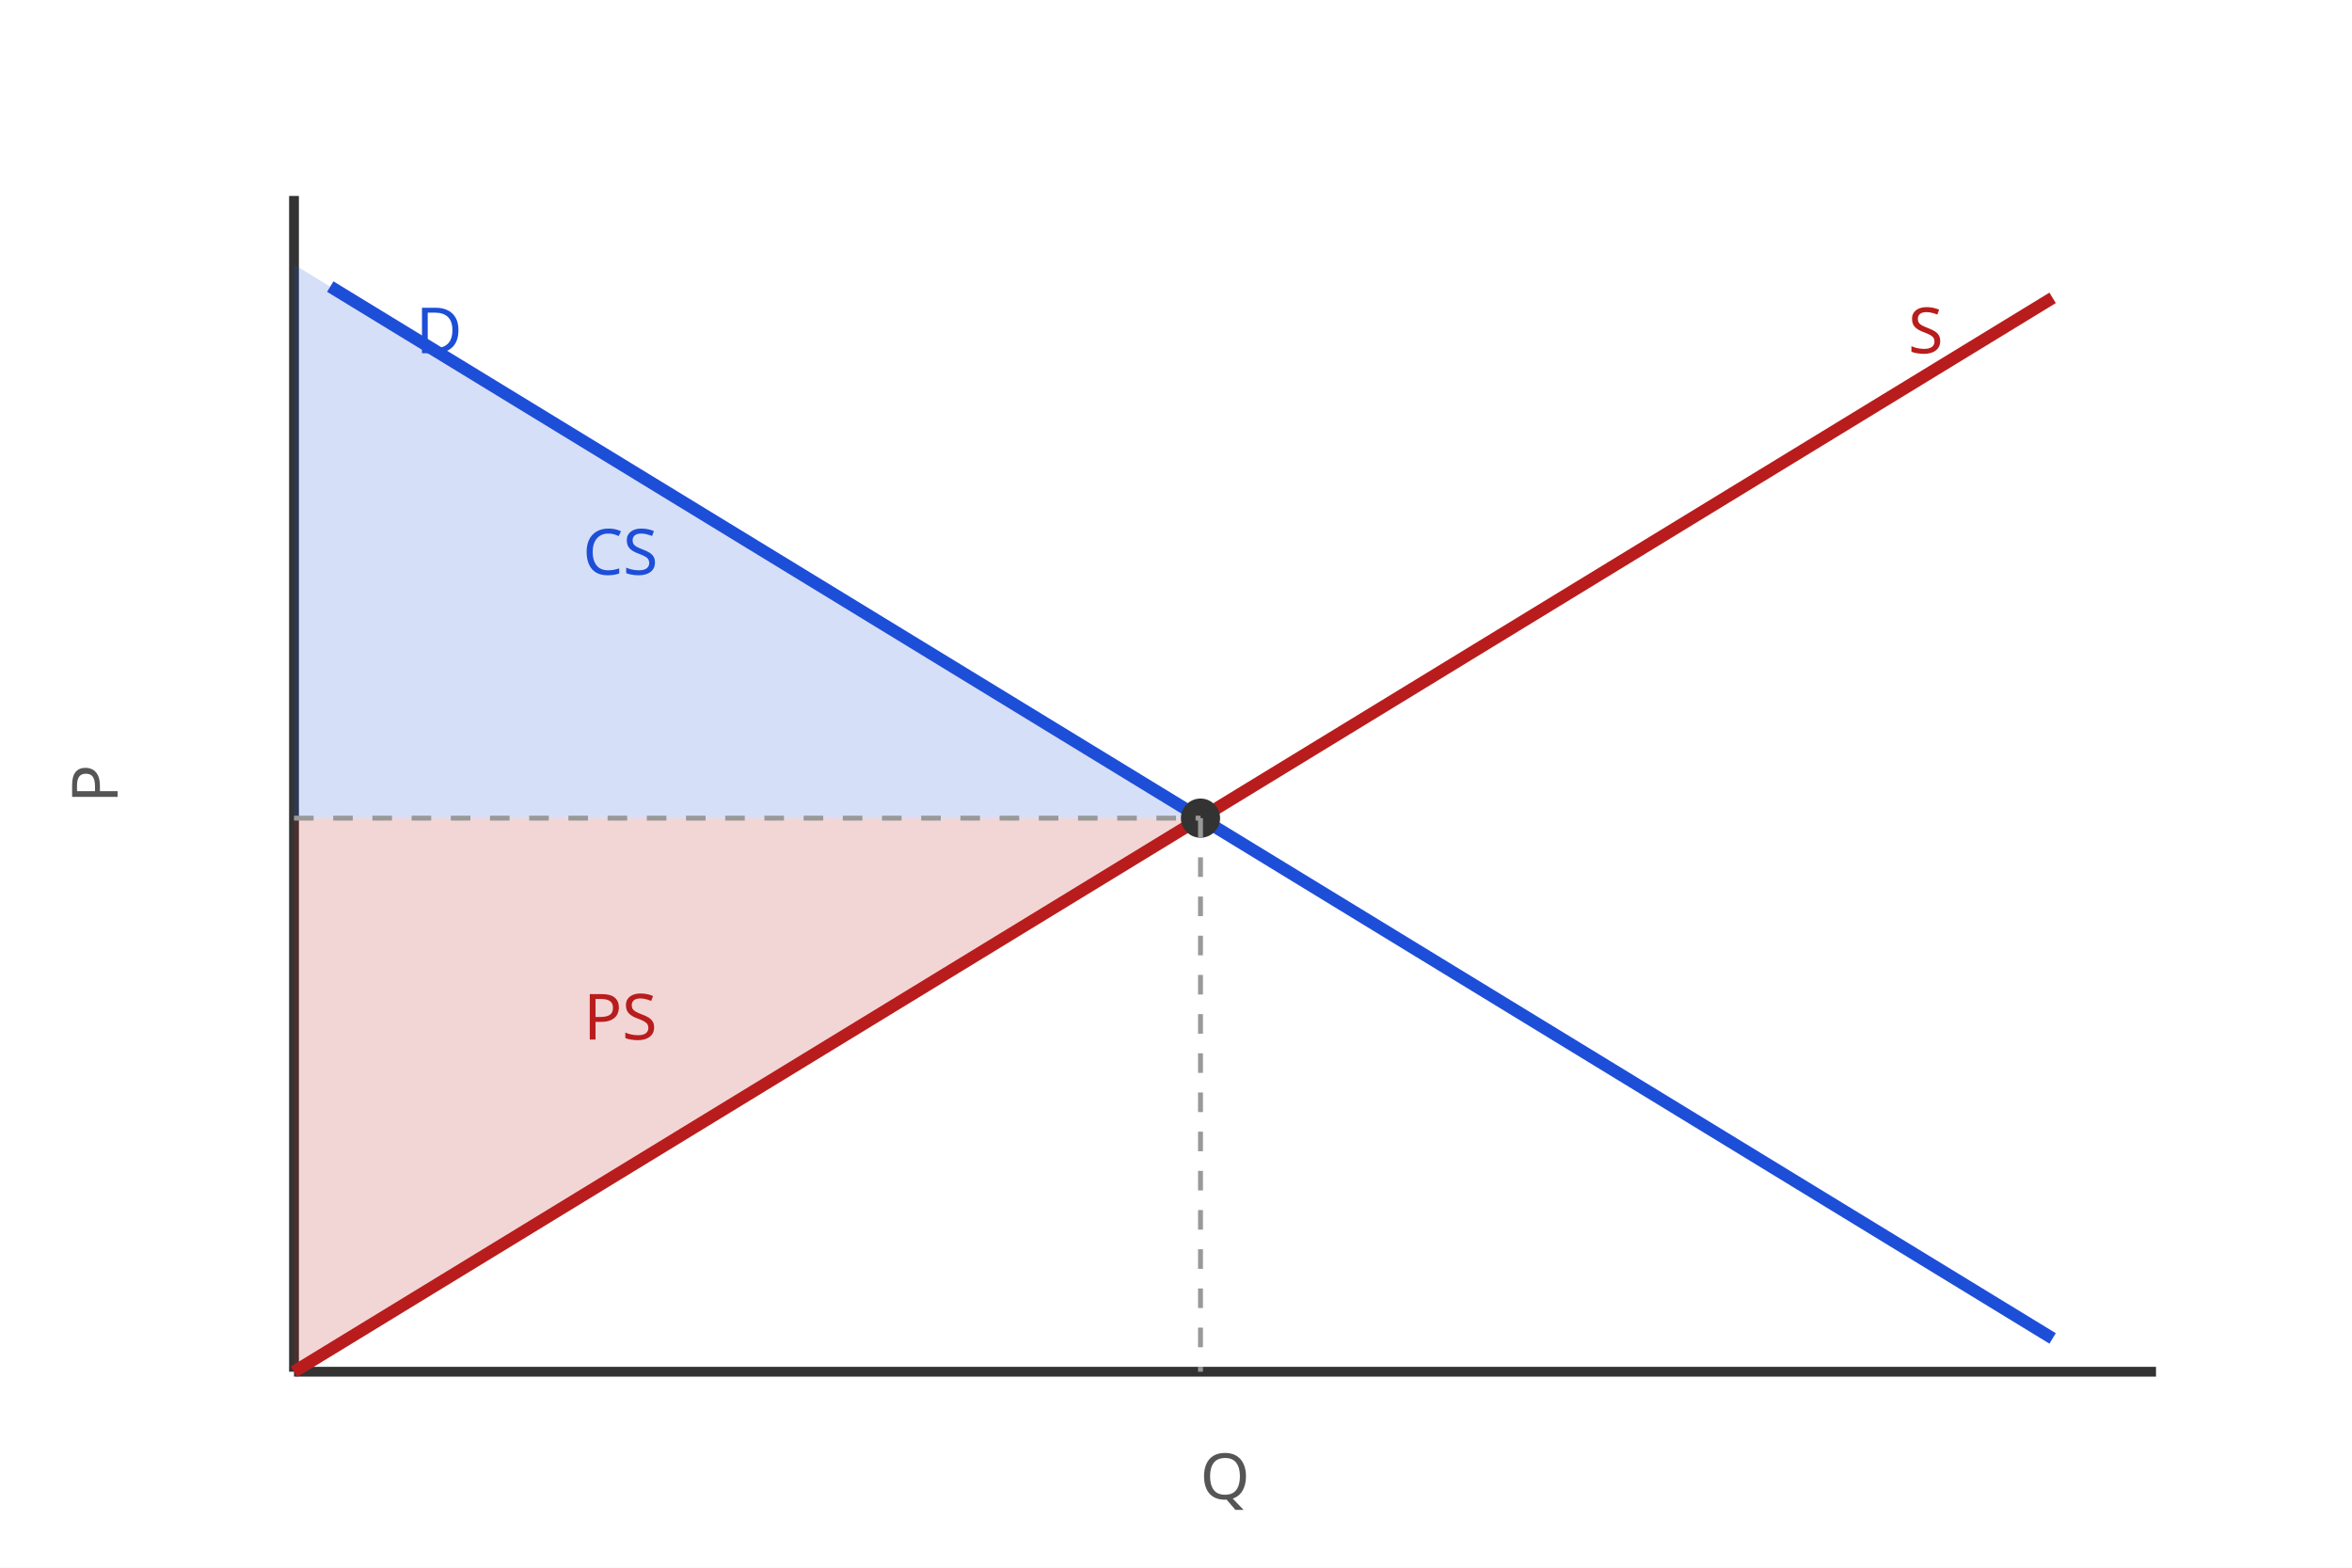
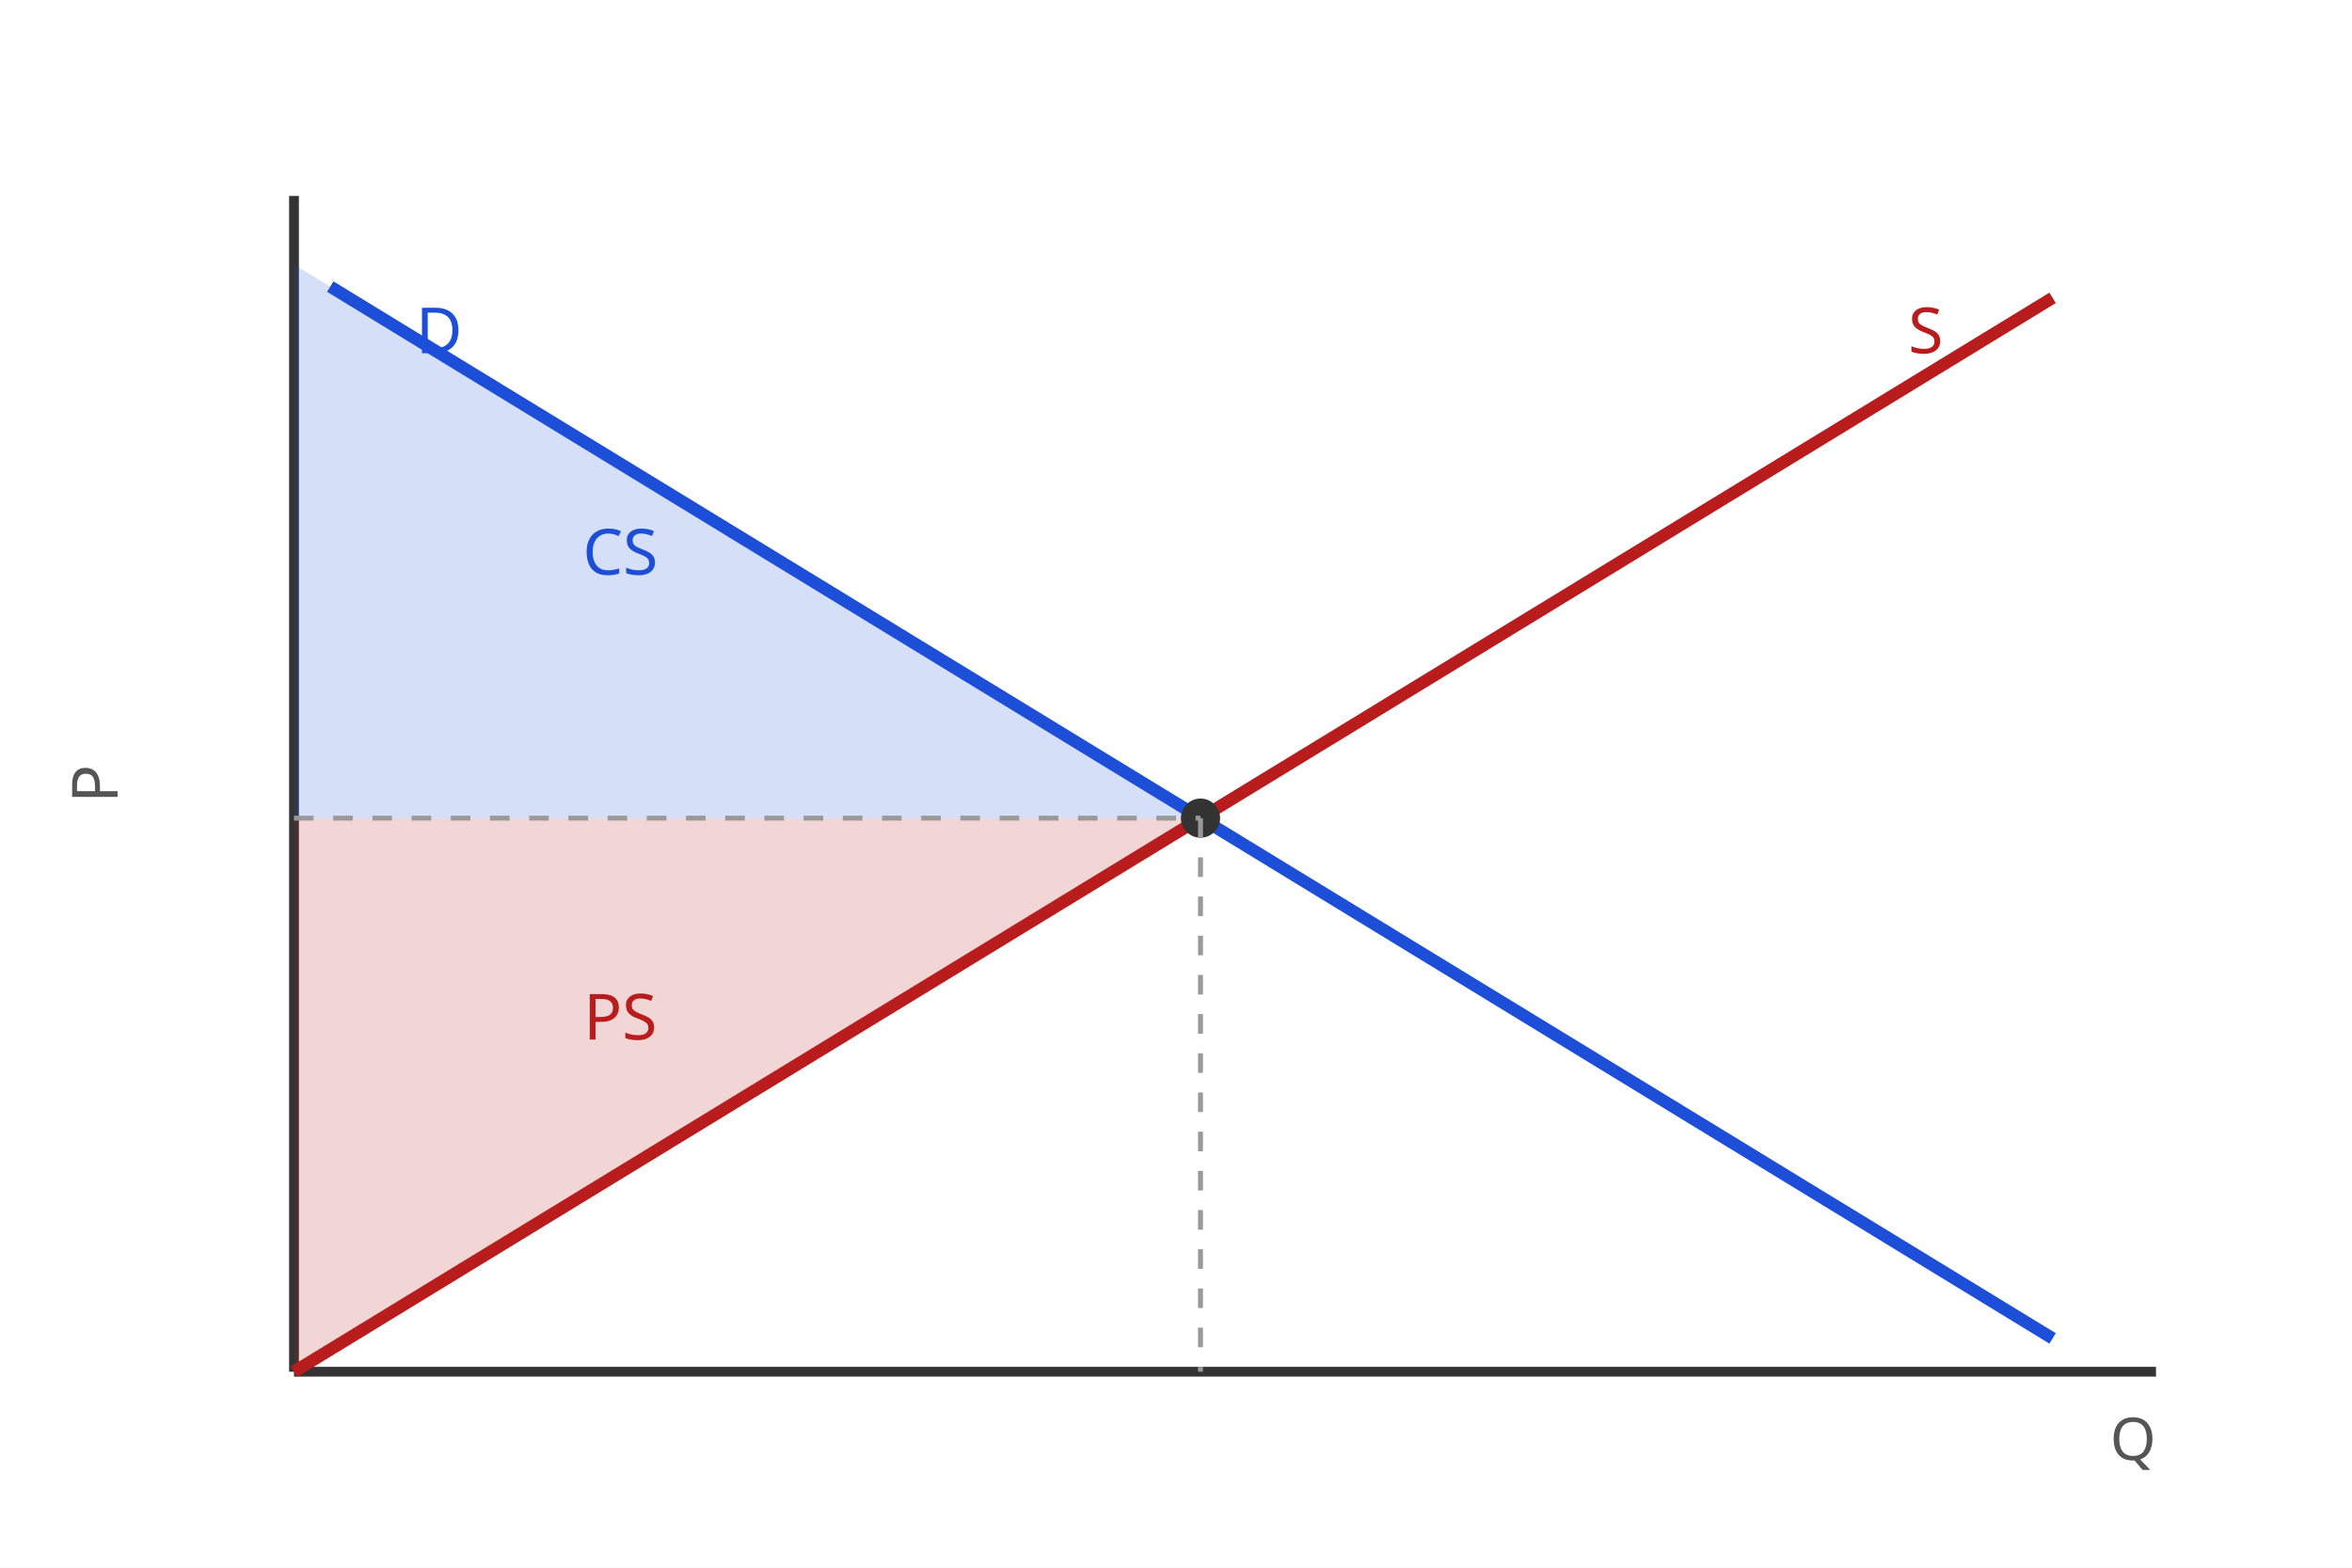
<svg xmlns="http://www.w3.org/2000/svg" viewBox="0 0 480 320">
  <rect width="480" height="320" fill="#ffffff" />
  <line x1="60" y1="280" x2="60" y2="40" stroke="#333" stroke-width="2" />
  <line x1="60" y1="280" x2="440" y2="280" stroke="#333" stroke-width="2" />
-   <text x="250" y="306" font-family="sans-serif" font-size="13" fill="#555" text-anchor="middle">Q</text>
+   <text x="440" y="298" font-family="sans-serif" font-size="12" fill="#555" text-anchor="end">Q</text>
  <text x="24" y="160" font-family="sans-serif" font-size="13" fill="#555" text-anchor="middle" transform="rotate(-90 24 160)">P</text>
  <polygon points="60.0,167.0 60.0,54.0 245.0,167.0" fill="#1d4ed8" opacity="0.18" />
  <polygon points="60.0,280.0 245.0,167.0 60.0,167.0" fill="#b91c1c" opacity="0.18" />
  <line x1="67.4" y1="58.5" x2="418.9" y2="273.2" stroke="#1d4ed8" stroke-width="2.5" />
  <line x1="60.0" y1="280.0" x2="418.9" y2="60.8" stroke="#b91c1c" stroke-width="2.5" />
  <circle cx="245.0" cy="167.0" r="4" fill="#333" />
  <line x1="60" y1="167.0" x2="245.0" y2="167.0" stroke="#999" stroke-width="1" stroke-dasharray="4 4" />
  <line x1="245.0" y1="167.0" x2="245.0" y2="280" stroke="#999" stroke-width="1" stroke-dasharray="4 4" />
  <text x="126.6" y="117.3" font-family="sans-serif" font-size="13" fill="#1d4ed8" text-anchor="middle">CS</text>
  <text x="126.6" y="212.2" font-family="sans-serif" font-size="13" fill="#b91c1c" text-anchor="middle">PS</text>
  <text x="89.6" y="72.1" font-family="sans-serif" font-size="13" fill="#1d4ed8" text-anchor="middle">D</text>
  <text x="393.0" y="72.1" font-family="sans-serif" font-size="13" fill="#b91c1c" text-anchor="middle">S</text>
</svg>
